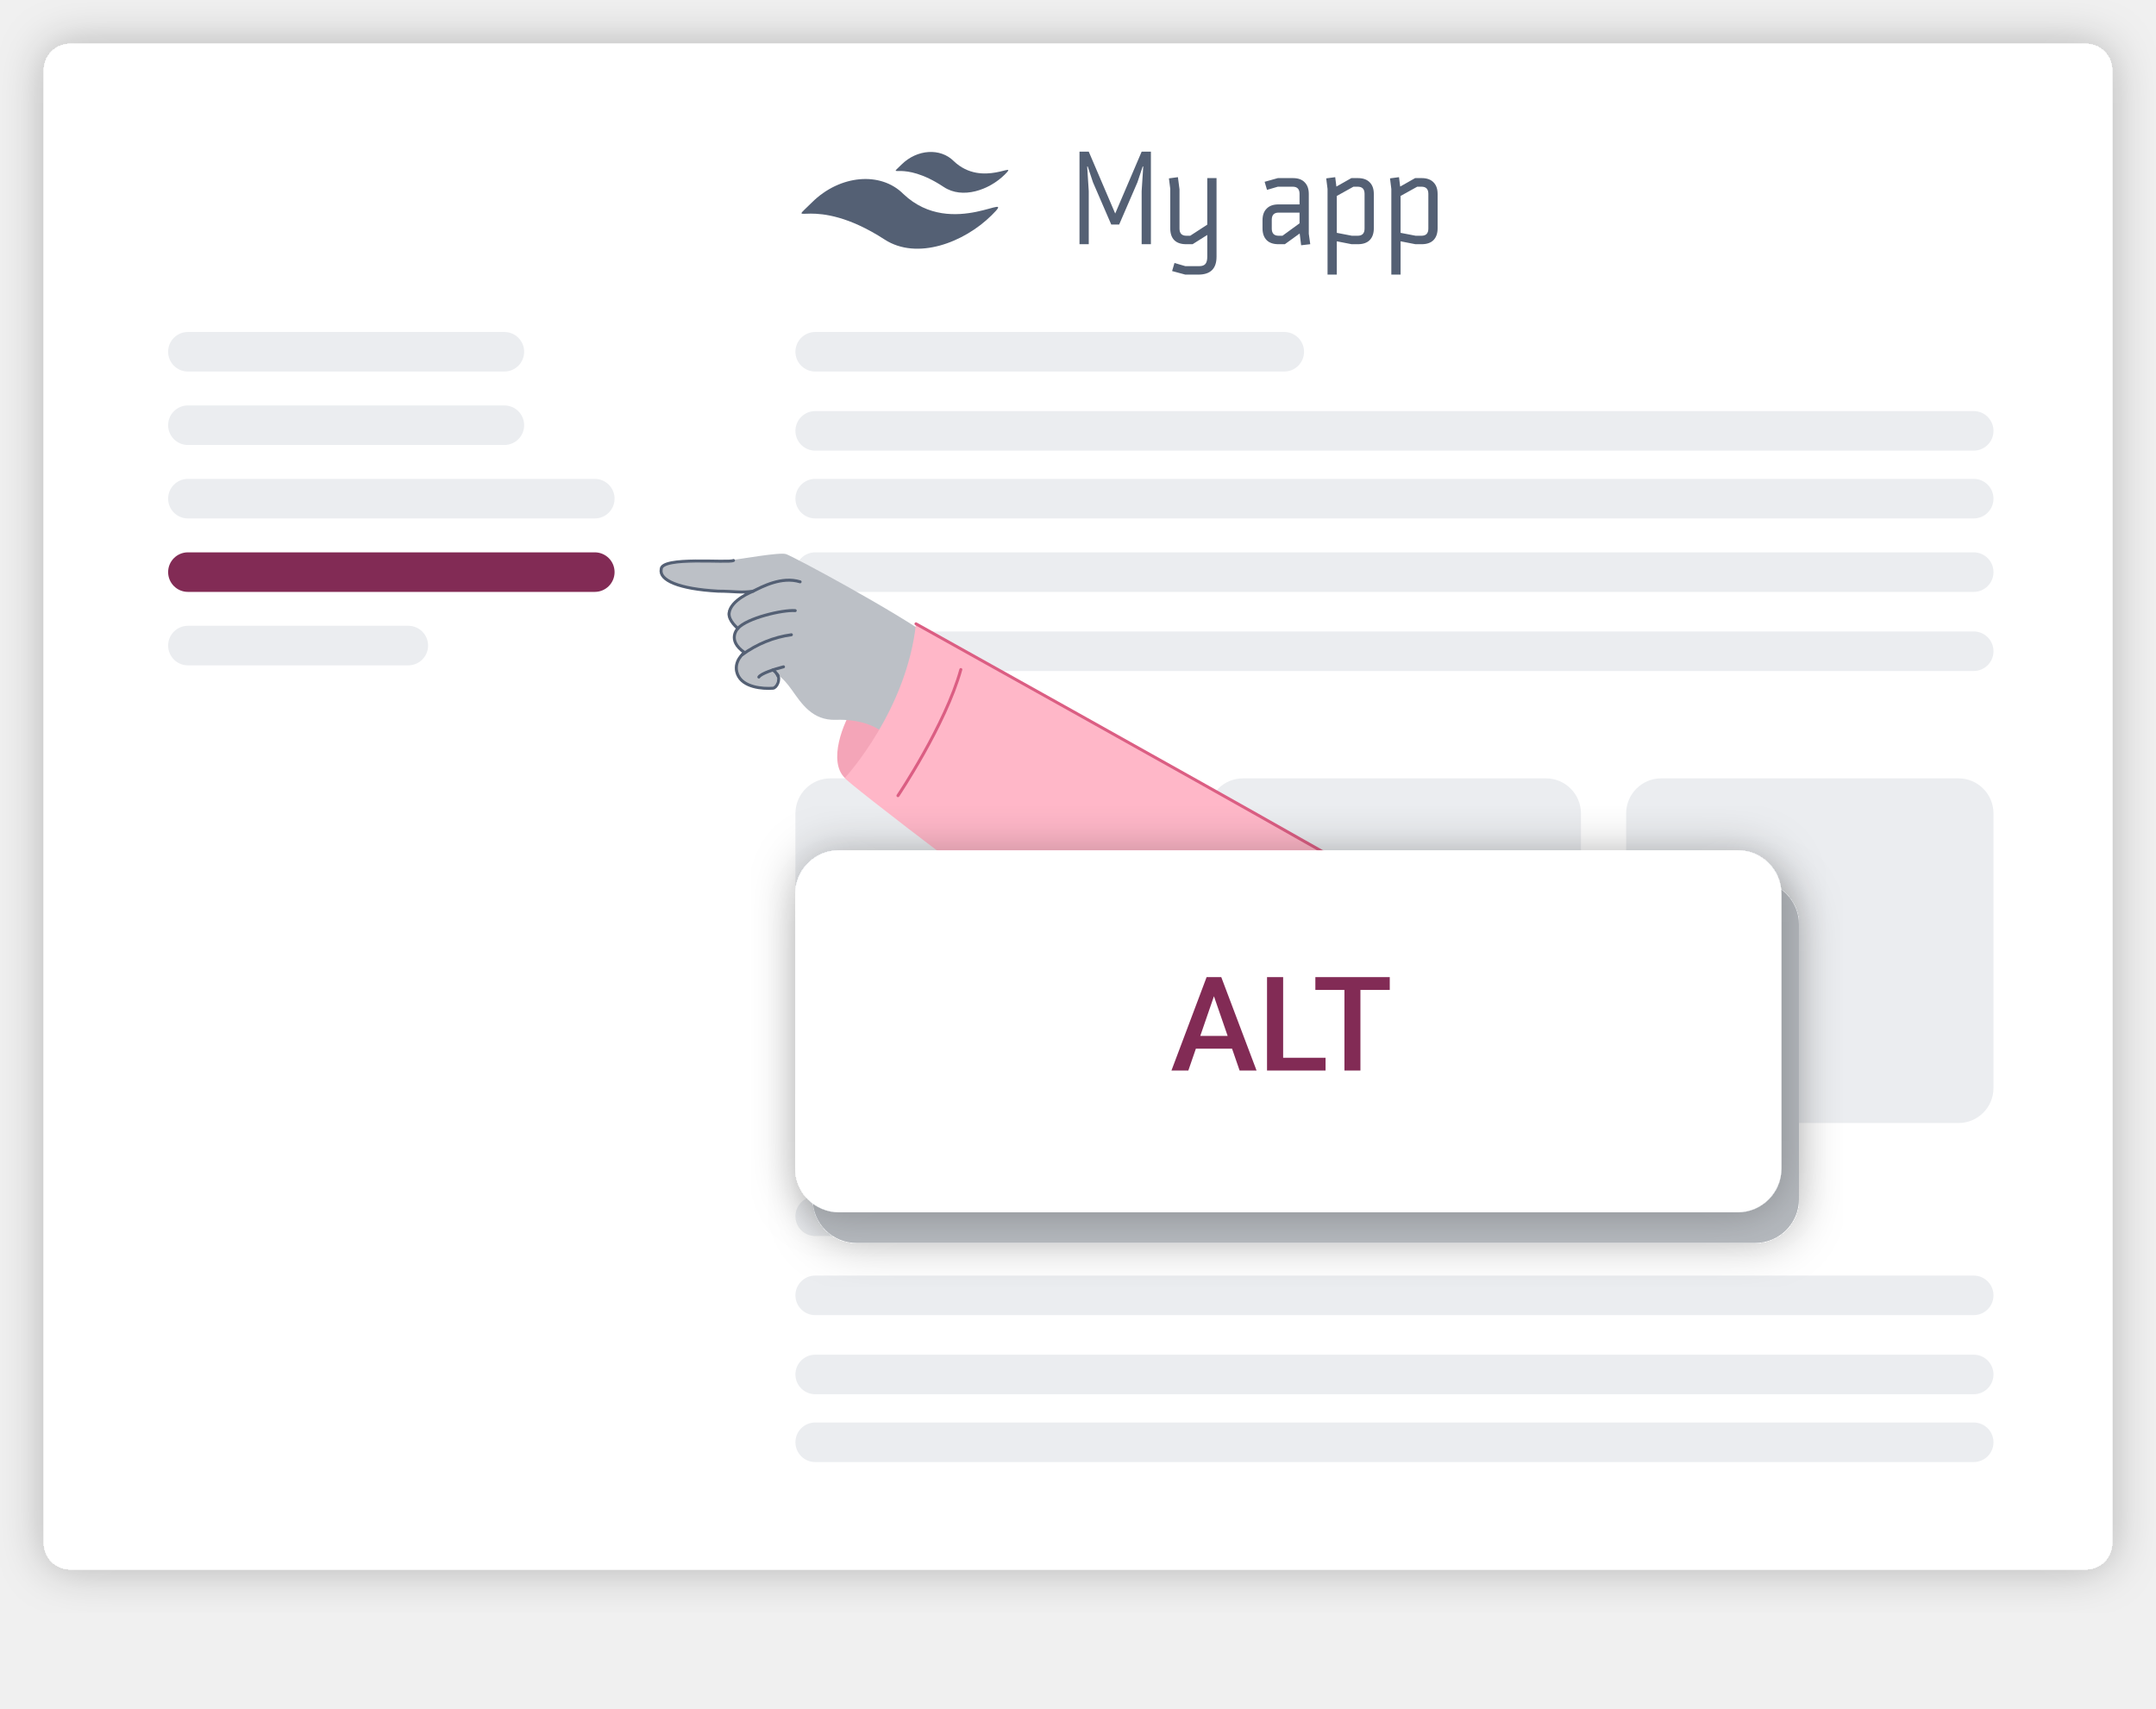
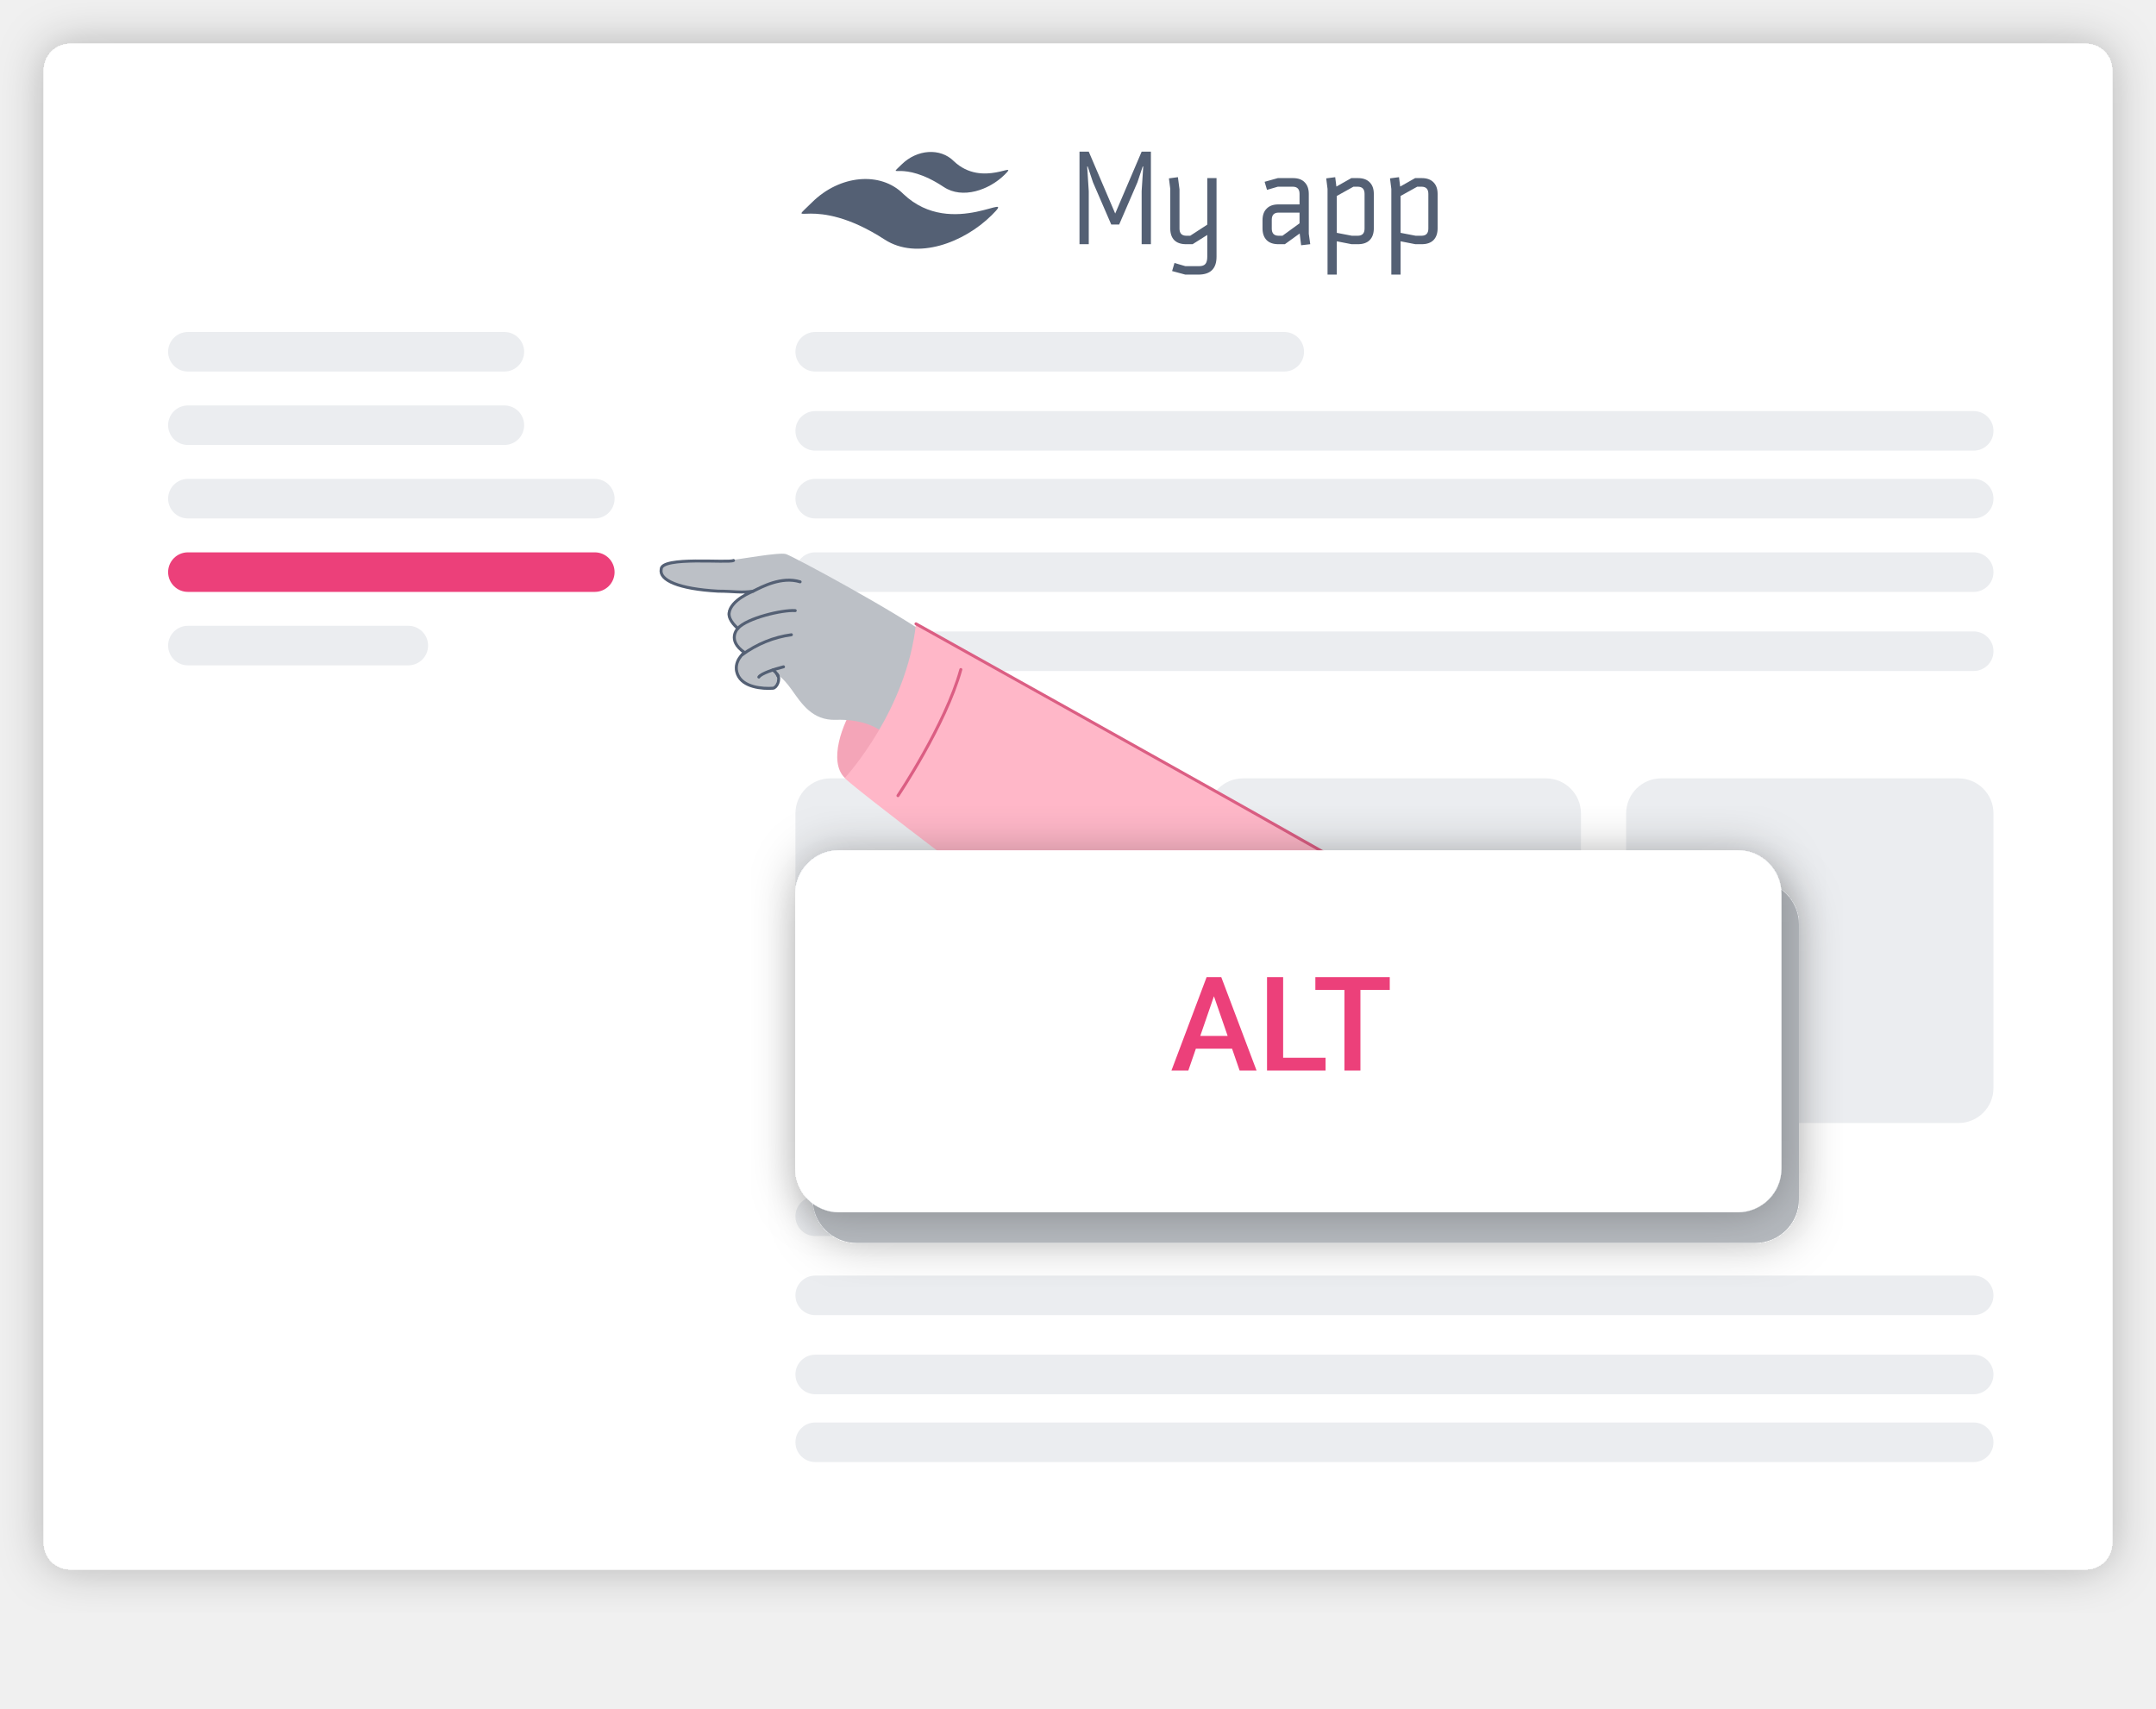
<svg xmlns="http://www.w3.org/2000/svg" width="492" height="390" viewBox="0 0 492 390" fill="none">
  <g filter="url(#filter0_d_737_2929)">
    <path d="M10 16C10 12.686 12.686 10 16 10H476C479.314 10 482 12.686 482 16V352.197C482 355.51 479.314 358.197 476 358.197H16C12.686 358.197 10 355.51 10 352.197V16Z" fill="white" />
  </g>
  <rect x="181.516" y="75.77" width="116.066" height="9.027" rx="4.514" fill="#EBEDF0" />
  <rect x="181.516" y="273.082" width="116.066" height="9.027" rx="4.514" fill="#EBEDF0" />
  <rect width="83.825" height="78.667" rx="8" transform="matrix(-1 0 0 1 265.342 177.65)" fill="#EBEDF0" />
  <rect width="85.115" height="78.667" rx="8" transform="matrix(-1 0 0 1 360.773 177.65)" fill="#EBEDF0" />
  <rect width="83.825" height="78.667" rx="8" transform="matrix(-1 0 0 1 454.915 177.65)" fill="#EBEDF0" />
  <rect x="181.516" y="93.825" width="273.399" height="9.027" rx="4.514" fill="#EBEDF0" />
  <rect x="181.516" y="109.3" width="273.399" height="9.027" rx="4.514" fill="#EBEDF0" />
  <rect x="181.516" y="126.065" width="273.399" height="9.027" rx="4.514" fill="#EBEDF0" />
  <rect x="181.516" y="144.12" width="273.399" height="9.027" rx="4.514" fill="#EBEDF0" />
  <rect x="181.516" y="291.136" width="273.399" height="9.027" rx="4.514" fill="#EBEDF0" />
  <rect x="181.516" y="309.191" width="273.399" height="9.027" rx="4.514" fill="#EBEDF0" />
  <rect x="181.516" y="324.666" width="273.399" height="9.027" rx="4.514" fill="#EBEDF0" />
  <rect x="38.365" y="75.77" width="81.246" height="9.027" rx="4.514" fill="#EBEDF0" />
  <rect x="38.365" y="92.535" width="81.246" height="9.027" rx="4.514" fill="#EBEDF0" />
  <rect x="38.367" y="109.301" width="101.88" height="9.027" rx="4.514" fill="#EBEDF0" />
-   <rect x="38.367" y="126.065" width="101.88" height="9.027" rx="4.514" fill="#822B55" />
+   <rect x="38.367" y="126.065" width="101.88" height="9.027" rx="4.514" fill="#EC407A" />
  <path d="M38.367 147.344C38.367 144.851 40.388 142.83 42.881 142.83H93.176C95.669 142.83 97.69 144.851 97.69 147.344C97.69 149.837 95.669 151.858 93.176 151.858H42.881C40.388 151.858 38.367 149.837 38.367 147.344Z" fill="#EBEDF0" />
  <path d="M260.766 37.994L259.559 41.615L255.395 51.241H253.585L249.42 41.615L248.213 37.994H248.093L248.455 43.637V55.737H246.342V34.614H248.455L254.49 48.736L260.525 34.614H262.637V55.737H260.525V43.637L260.887 37.994H260.766Z" fill="#546074" />
  <path d="M275.501 58.604V53.625L272.152 55.737H270.673C269.486 55.737 268.581 55.425 267.957 54.802C267.354 54.178 267.052 53.283 267.052 52.116V43.093L266.75 40.71L268.802 40.438L269.164 43.214V52.176C269.164 53.263 269.687 53.806 270.733 53.806H271.608L275.501 51.271V40.649H277.613V58.604C277.613 61.32 276.225 62.678 273.449 62.678H270.492L267.474 61.863L268.017 60.022L270.492 60.746H273.66C274.324 60.746 274.797 60.575 275.079 60.233C275.36 59.891 275.501 59.348 275.501 58.604Z" fill="#546074" />
  <path d="M288.589 41.494L291.607 40.649H295.047C296.234 40.649 297.129 40.971 297.732 41.615C298.356 42.239 298.668 43.124 298.668 44.27V53.353L299 55.737L296.918 55.979L296.586 53.293L293.206 55.737H291.727C290.561 55.737 289.665 55.425 289.042 54.802C288.418 54.158 288.106 53.263 288.106 52.116V50.275C288.106 49.129 288.418 48.243 289.042 47.62C289.665 46.976 290.561 46.654 291.727 46.654H296.556V44.24C296.556 43.154 296.033 42.611 294.986 42.611H291.607L289.132 43.335L288.589 41.494ZM291.788 53.806H292.663L296.556 50.969V48.525H291.788C290.742 48.525 290.219 49.068 290.219 50.155V52.176C290.219 53.263 290.742 53.806 291.788 53.806Z" fill="#546074" />
  <path d="M302.945 43.124L302.643 40.71L304.695 40.438L304.966 42.581L308.376 40.649H309.885C311.052 40.649 311.947 40.971 312.571 41.615C313.194 42.239 313.506 43.124 313.506 44.27V52.116C313.506 53.263 313.194 54.158 312.571 54.802C311.947 55.425 311.052 55.737 309.885 55.737H308.437L305.057 55.073V62.678H302.945V43.124ZM308.859 42.611L305.057 44.723V53.142L308.497 53.806H309.825C310.871 53.806 311.394 53.263 311.394 52.176V44.24C311.394 43.154 310.871 42.611 309.825 42.611H308.859Z" fill="#546074" />
  <path d="M317.502 43.124L317.2 40.71L319.252 40.438L319.524 42.581L322.934 40.649H324.443C325.609 40.649 326.505 40.971 327.128 41.615C327.752 42.239 328.064 43.124 328.064 44.27V52.116C328.064 53.263 327.752 54.158 327.128 54.802C326.505 55.425 325.609 55.737 324.443 55.737H322.994L319.614 55.073V62.678H317.502V43.124ZM323.417 42.611L319.614 44.723V53.142L323.055 53.806H324.382C325.428 53.806 325.951 53.263 325.951 52.176V44.24C325.951 43.154 325.428 42.611 324.382 42.611H323.417Z" fill="#546074" />
  <path d="M226.293 49.126C219.967 55.404 209.228 59.443 201.882 54.675C185.344 43.941 178.978 52.459 185.305 46.181C191.631 39.902 200.969 39.054 206.162 44.286C217.37 54.931 232.62 42.847 226.293 49.126Z" fill="#546074" />
  <path d="M229.272 39.858C225.739 43.364 219.642 45.52 215.36 42.675C205.718 36.272 202.196 41.062 205.729 37.556C209.262 34.05 214.603 33.703 217.658 36.781C224.243 43.054 232.805 36.351 229.272 39.858Z" fill="#546074" />
  <g filter="url(#filter1_d_737_2929)">
    <rect x="185.469" y="201.075" width="225.054" height="82.615" rx="10" fill="#B5B9BE" />
  </g>
-   <path d="M281.548 232.853L275.176 251.339H271.324L279.351 230.011H281.812L281.548 232.853ZM286.88 251.339L280.494 232.853L280.215 230.011H282.691L290.748 251.339H286.88ZM286.573 243.429V246.344H274.971V243.429H286.573ZM306.495 248.424V251.339H295.787V248.424H306.495ZM296.812 230.011V251.339H293.135V230.011H296.812ZM314.449 230.011V251.339H310.801V230.011H314.449ZM321.143 230.011V232.941H304.166V230.011H321.143Z" fill="#822B55" />
+   <path d="M281.548 232.853L275.176 251.339H271.324L279.351 230.011H281.812L281.548 232.853ZM286.88 251.339L280.494 232.853L280.215 230.011H282.691L290.748 251.339H286.88ZM286.573 243.429V246.344H274.971V243.429H286.573ZM306.495 248.424V251.339H295.787V248.424H306.495ZM296.812 230.011V251.339H293.135V230.011H296.812ZM314.449 230.011V251.339H310.801V230.011H314.449ZM321.143 230.011V232.941H304.166V230.011H321.143Z" fill="#EC407A" />
  <path d="M277.948 238.127C273.465 235.849 264.016 229.468 252.745 221.448C258.976 219.864 269.913 218.279 276.181 224.34C285.277 233.129 297.337 233.665 312.592 220.6C314.281 219.143 316.173 217.939 318.208 217.025C314.892 233.739 293.423 245.974 277.948 238.127Z" fill="#A7CAF0" />
-   <path d="M277.549 225.853L271.177 244.339H267.324L275.351 223.011H277.812L277.549 225.853ZM282.881 244.339L276.494 225.853L276.216 223.011H278.691L286.748 244.339H282.881ZM282.573 236.429V239.344H270.972V236.429H282.573ZM302.495 241.424V244.339H291.787V241.424H302.495ZM292.812 223.011V244.339H289.136V223.011H292.812ZM310.449 223.011V244.339H306.802V223.011H310.449ZM317.143 223.011V225.941H300.166V223.011H317.143Z" fill="#822B55" />
+   <path d="M277.549 225.853L271.177 244.339H267.324L275.351 223.011H277.812L277.549 225.853ZM282.881 244.339L276.494 225.853L276.216 223.011H278.691L286.748 244.339H282.881ZM282.573 236.429V239.344H270.972V236.429H282.573ZM302.495 241.424V244.339H291.787V241.424H302.495ZM292.812 223.011V244.339H289.136V223.011H292.812ZM310.449 223.011V244.339H306.802V223.011H310.449ZM317.143 223.011V225.941H300.166V223.011H317.143Z" fill="#EC407A" />
  <path d="M192.798 177.559C188.941 173.845 192.264 164.958 195.187 160.729C198.111 156.501 208.005 166.71 208.005 166.71C208.005 166.71 198.465 179.07 192.798 177.559Z" fill="#F4A5B8" />
  <path d="M213.365 146.075C204.623 139.671 180.915 126.934 179.353 126.459C177.791 125.985 168.883 127.664 166.883 127.817C164.144 128.026 151.384 127.426 150.884 129.426C150.884 130.926 149.623 133.616 162.384 134.926C166.884 134.926 169.163 135.403 171.798 134.962C171.798 134.962 166.385 136.887 166.046 139.921C165.847 141.68 168.515 143.405 168.515 143.405C168.515 143.405 165.986 146.079 170.104 148.934C170.104 148.934 166.818 150.92 167.998 153.883C169.178 156.846 173.678 157.211 176.054 157.035C176.871 156.995 177.878 154.922 177.045 153.747C177.045 153.747 178.462 154.311 180.688 157.453C182.914 160.594 185.389 164.466 190.719 164.292C196.05 164.118 199.699 165.601 201.863 167.426L213.365 146.075Z" fill="#BCC0C6" />
  <path d="M167.384 127.926C166.212 128.573 150.884 126.926 150.884 129.926C150.384 132.426 154.884 134.426 163.884 134.926C167.384 134.926 169.249 135.368 171.884 134.926C171.884 134.926 166.722 136.892 166.384 139.926C166.184 141.686 168.384 143.426 168.384 143.426C168.384 143.426 165.765 146.072 169.884 148.926C169.884 148.926 167.142 150.963 168.322 153.926C169.503 156.889 174.003 157.255 176.378 157.079C177.196 157.039 178.216 155.101 177.384 153.926" stroke="#546074" stroke-width="0.68" stroke-linecap="round" stroke-linejoin="round" />
  <path d="M177.526 154.262C177.281 153.719 176.892 153.263 176.384 152.926" stroke="#546074" stroke-width="0.68" stroke-linecap="round" stroke-linejoin="round" />
  <path d="M178.796 152.195C176.719 152.724 173.667 153.709 173.169 154.528" stroke="#546074" stroke-width="0.68" stroke-linecap="round" stroke-linejoin="round" />
  <path d="M169.385 149.429C172.717 146.99 176.591 145.417 180.593 144.877" stroke="#546074" stroke-width="0.68" stroke-linecap="round" stroke-linejoin="round" />
  <path d="M168.384 143.426C170.398 141.08 178.59 139.141 181.471 139.367" stroke="#546074" stroke-width="0.68" stroke-linecap="round" stroke-linejoin="round" />
  <path d="M171.884 134.926C173.884 133.926 178.357 131.491 182.585 132.793" stroke="#546074" stroke-width="0.68" stroke-linecap="round" stroke-linejoin="round" />
  <path d="M287.331 246.553C282.849 244.275 273.4 237.894 262.128 229.875C233.255 209.313 192.433 177.977 192.798 177.559C193.306 176.978 206.882 162.064 209.026 142.38C209.026 142.38 275.592 179.484 296.725 191.509C309.417 198.731 329.686 209.174 327.837 223.843C327.775 224.378 327.684 224.907 327.574 225.427C324.275 242.166 302.807 254.4 287.331 246.553Z" fill="#FFB7C8" />
  <path d="M287.331 246.553C282.849 244.275 273.4 237.894 262.128 229.874C268.359 228.29 279.296 226.705 285.565 232.767C294.661 241.555 306.72 242.091 321.975 229.027C323.664 227.569 325.556 226.365 327.592 225.451C324.275 242.166 302.807 254.4 287.331 246.553Z" fill="#A7CAF0" />
  <path d="M209.026 142.38C209.026 142.38 275.592 179.484 296.725 191.509C302.786 194.96 310.58 199.144 316.878 204.192" stroke="#DB5E83" stroke-width="0.68" stroke-linecap="round" stroke-linejoin="round" />
  <path d="M219.262 152.813C215.753 165.484 204.913 181.598 204.913 181.598" stroke="#DB5E83" stroke-width="0.68" stroke-linecap="round" stroke-linejoin="round" />
  <g filter="url(#filter2_d_737_2929)">
    <rect x="181.47" y="194.075" width="225.054" height="82.615" rx="10" fill="white" />
  </g>
-   <path d="M277.549 225.853L271.177 244.339H267.324L275.352 223.011H277.813L277.549 225.853ZM282.881 244.339L276.494 225.853L276.216 223.011H278.692L286.748 244.339H282.881ZM282.573 236.429V239.344H270.972V236.429H282.573ZM302.495 241.424V244.339H291.787V241.424H302.495ZM292.813 223.011V244.339H289.136V223.011H292.813ZM310.449 223.011V244.339H306.802V223.011H310.449ZM317.144 223.011V225.941H300.166V223.011H317.144Z" fill="#822B55" />
+   <path d="M277.549 225.853L271.177 244.339H267.324L275.352 223.011H277.813L277.549 225.853ZM282.881 244.339L276.494 225.853L276.216 223.011H278.692L286.748 244.339H282.881ZM282.573 236.429V239.344H270.972V236.429H282.573ZM302.495 241.424V244.339H291.787V241.424H302.495ZM292.813 223.011V244.339H289.136V223.011H292.813ZM310.449 223.011V244.339H306.802V223.011H310.449ZM317.144 223.011V225.941H300.166V223.011H317.144Z" fill="#EC407A" />
  <defs>
    <filter id="filter0_d_737_2929" x="0" y="0" width="492" height="368.197" filterUnits="userSpaceOnUse" color-interpolation-filters="sRGB">
      <feFlood flood-opacity="0" result="BackgroundImageFix" />
      <feColorMatrix in="SourceAlpha" type="matrix" values="0 0 0 0 0 0 0 0 0 0 0 0 0 0 0 0 0 0 127 0" result="hardAlpha" />
      <feOffset />
      <feGaussianBlur stdDeviation="5" />
      <feComposite in2="hardAlpha" operator="out" />
      <feColorMatrix type="matrix" values="0 0 0 0 0 0 0 0 0 0 0 0 0 0 0 0 0 0 0.25 0" />
      <feBlend mode="normal" in2="BackgroundImageFix" result="effect1_dropShadow_737_2929" />
      <feBlend mode="normal" in="SourceGraphic" in2="effect1_dropShadow_737_2929" result="shape" />
    </filter>
    <filter id="filter1_d_737_2929" x="175.469" y="191.075" width="245.054" height="102.615" filterUnits="userSpaceOnUse" color-interpolation-filters="sRGB">
      <feFlood flood-opacity="0" result="BackgroundImageFix" />
      <feColorMatrix in="SourceAlpha" type="matrix" values="0 0 0 0 0 0 0 0 0 0 0 0 0 0 0 0 0 0 127 0" result="hardAlpha" />
      <feOffset />
      <feGaussianBlur stdDeviation="5" />
      <feComposite in2="hardAlpha" operator="out" />
      <feColorMatrix type="matrix" values="0 0 0 0 0 0 0 0 0 0 0 0 0 0 0 0 0 0 0.25 0" />
      <feBlend mode="normal" in2="BackgroundImageFix" result="effect1_dropShadow_737_2929" />
      <feBlend mode="normal" in="SourceGraphic" in2="effect1_dropShadow_737_2929" result="shape" />
    </filter>
    <filter id="filter2_d_737_2929" x="171.47" y="184.075" width="245.054" height="102.615" filterUnits="userSpaceOnUse" color-interpolation-filters="sRGB">
      <feFlood flood-opacity="0" result="BackgroundImageFix" />
      <feColorMatrix in="SourceAlpha" type="matrix" values="0 0 0 0 0 0 0 0 0 0 0 0 0 0 0 0 0 0 127 0" result="hardAlpha" />
      <feOffset />
      <feGaussianBlur stdDeviation="5" />
      <feComposite in2="hardAlpha" operator="out" />
      <feColorMatrix type="matrix" values="0 0 0 0 0 0 0 0 0 0 0 0 0 0 0 0 0 0 0.25 0" />
      <feBlend mode="normal" in2="BackgroundImageFix" result="effect1_dropShadow_737_2929" />
      <feBlend mode="normal" in="SourceGraphic" in2="effect1_dropShadow_737_2929" result="shape" />
    </filter>
  </defs>
</svg>
